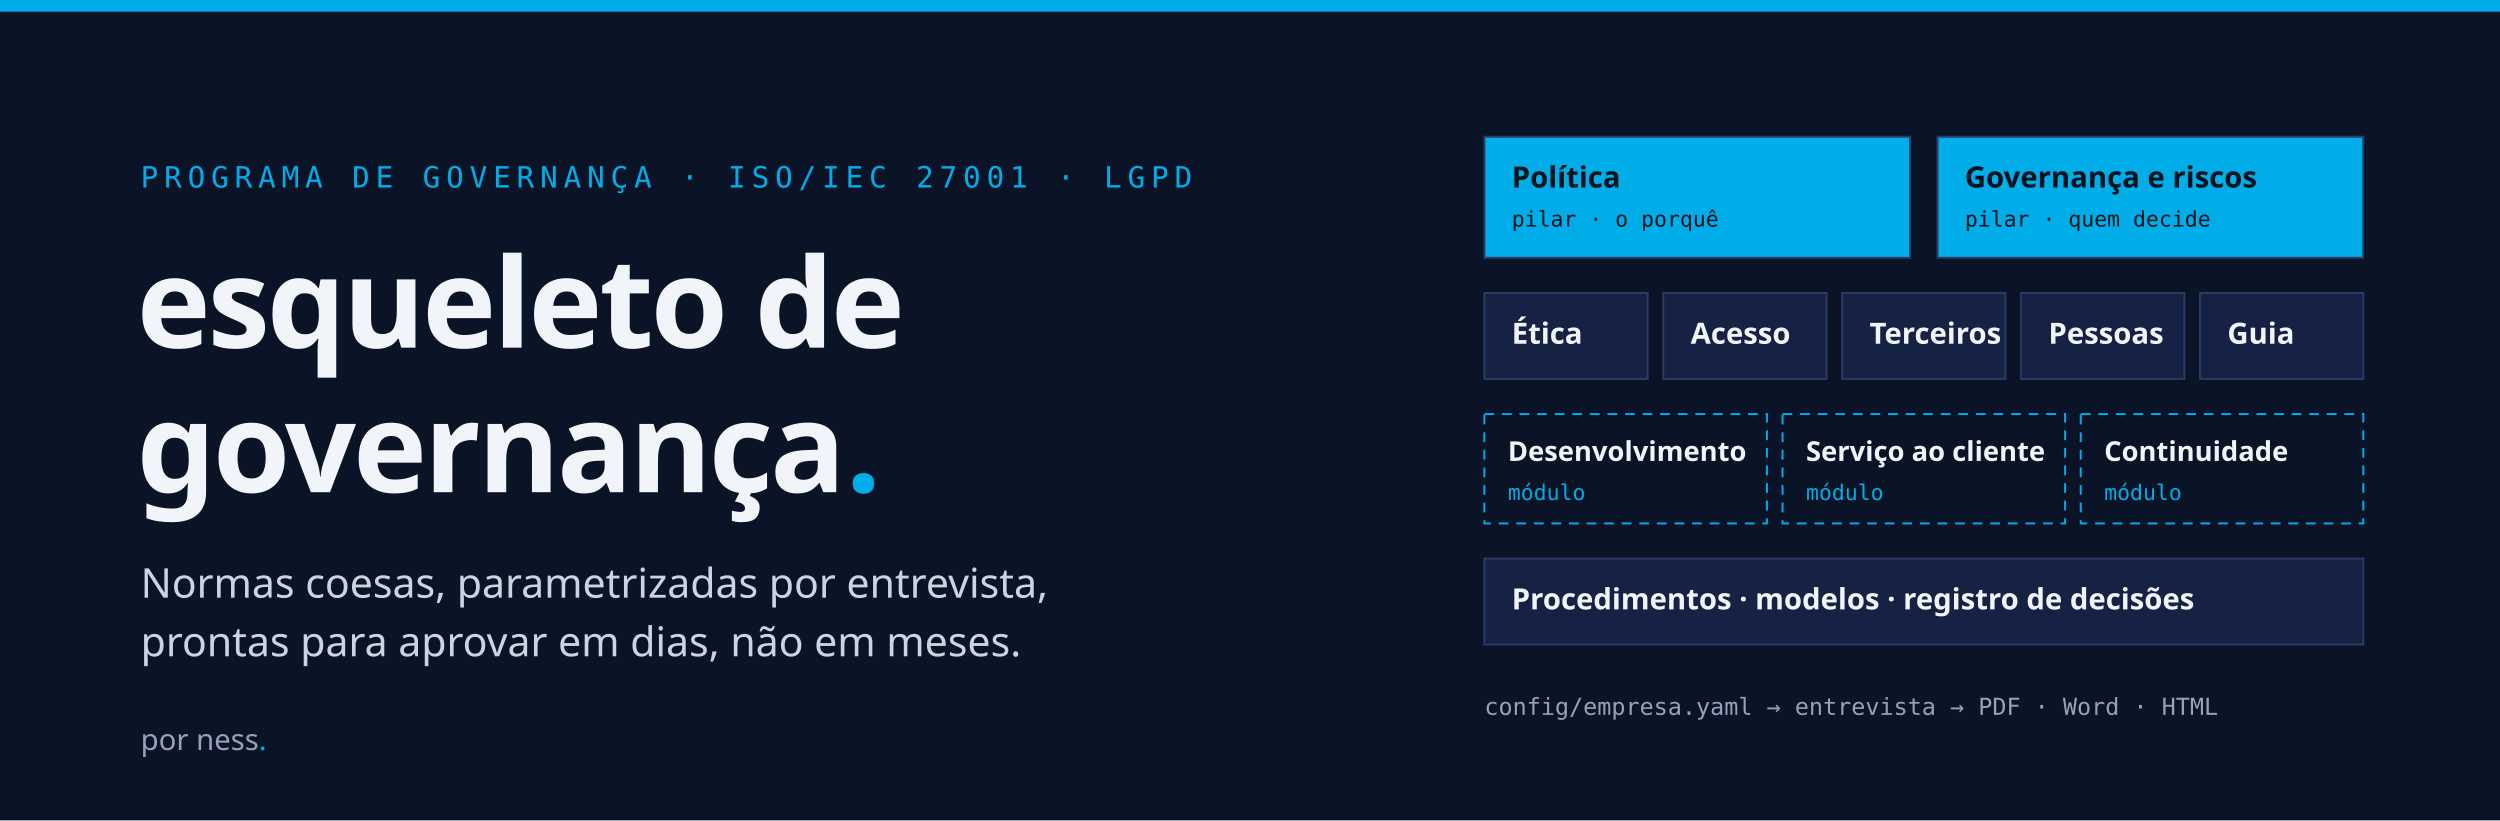
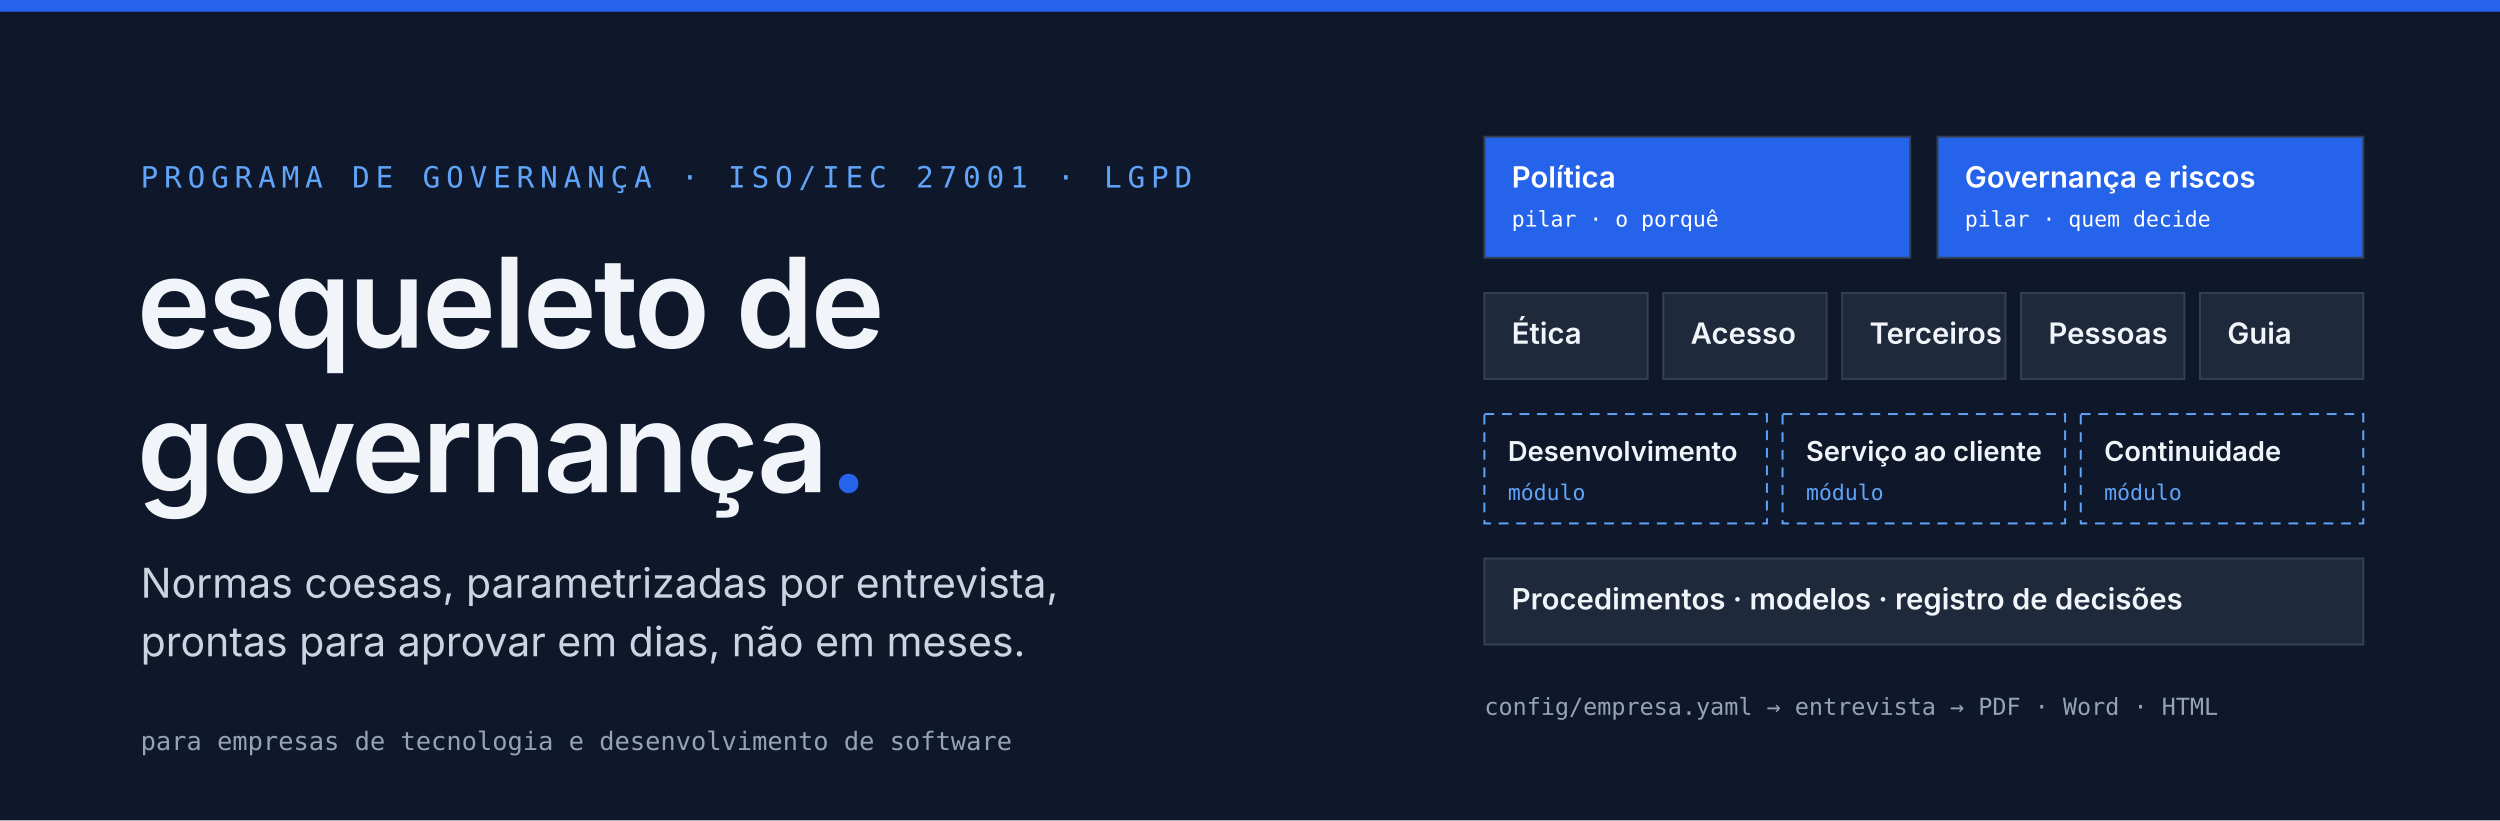
<svg xmlns="http://www.w3.org/2000/svg" width="1280" height="420" viewBox="0 0 1280 420" role="img" aria-label="esqueleto de governança: programa de governança e SGSI pronto para implantar">
-   <rect width="1280" height="420" fill="#0B1326" />
-   <rect x="0" y="0" width="1280" height="6" fill="#00ADE8" />
-   <text x="72" y="96" font-family="'JetBrains Mono', ui-monospace, monospace" font-size="15" letter-spacing="3" fill="#00ADE8">PROGRAMA DE GOVERNANÇA · ISO/IEC 27001 · LGPD</text>
-   <text x="70" y="178" font-family="Montserrat, 'Segoe UI', system-ui, sans-serif" font-size="64" font-weight="600" letter-spacing="-1.5" fill="#F1F5F9">esqueleto de</text>
-   <text x="70" y="252" font-family="Montserrat, 'Segoe UI', system-ui, sans-serif" font-size="64" font-weight="600" letter-spacing="-1.5" fill="#F1F5F9">governança<tspan fill="#00ADE8">.</tspan>
+   <rect width="1280" height="420" fill="#0F172A" />
+   <rect x="0" y="0" width="1280" height="6" fill="#2563EB" />
+   <text x="72" y="96" font-family="'JetBrains Mono', ui-monospace, monospace" font-size="15" letter-spacing="3" fill="#60A5FA">PROGRAMA DE GOVERNANÇA · ISO/IEC 27001 · LGPD</text>
+   <text x="70" y="178" font-family="Inter, 'Segoe UI', system-ui, sans-serif" font-size="64" font-weight="600" letter-spacing="-1.5" fill="#F1F5F9">esqueleto de</text>
+   <text x="70" y="252" font-family="Inter, 'Segoe UI', system-ui, sans-serif" font-size="64" font-weight="600" letter-spacing="-1.5" fill="#F1F5F9">governança<tspan fill="#2563EB">.</tspan>
  </text>
-   <text x="72" y="306" font-family="Montserrat, 'Segoe UI', system-ui, sans-serif" font-size="21" fill="#CBD5E1">Normas coesas, parametrizadas por entrevista,</text>
-   <text x="72" y="336" font-family="Montserrat, 'Segoe UI', system-ui, sans-serif" font-size="21" fill="#CBD5E1">prontas para aprovar em dias, não em meses.</text>
-   <text x="72" y="384" font-family="Montserrat, 'Segoe UI', system-ui, sans-serif" font-size="15" fill="#94A3B8">por ness<tspan fill="#00ADE8">.</tspan>
-   </text>
-   <rect x="760" y="70" width="218" height="62" fill="#00ADE8" stroke="#2A3A63" />
-   <text x="774" y="96" font-family="Montserrat, 'Segoe UI', system-ui, sans-serif" font-size="15" font-weight="600" fill="#04121C">Política</text>
-   <text x="774" y="116" font-family="'JetBrains Mono', ui-monospace, monospace" font-size="11" fill="#04121C">pilar · o porquê</text>
-   <rect x="992" y="70" width="218" height="62" fill="#00ADE8" stroke="#2A3A63" />
-   <text x="1006" y="96" font-family="Montserrat, 'Segoe UI', system-ui, sans-serif" font-size="15" font-weight="600" fill="#04121C">Governança e riscos</text>
-   <text x="1006" y="116" font-family="'JetBrains Mono', ui-monospace, monospace" font-size="11" fill="#04121C">pilar · quem decide</text>
-   <rect x="760.0" y="150" width="83.6" height="44" fill="#162244" stroke="#2A3A63" />
-   <text x="774.0" y="176" font-family="Montserrat, 'Segoe UI', system-ui, sans-serif" font-size="15" font-weight="600" fill="#F1F5F9">Ética</text>
-   <rect x="851.6" y="150" width="83.6" height="44" fill="#162244" stroke="#2A3A63" />
-   <text x="865.6" y="176" font-family="Montserrat, 'Segoe UI', system-ui, sans-serif" font-size="15" font-weight="600" fill="#F1F5F9">Acesso</text>
-   <rect x="943.2" y="150" width="83.6" height="44" fill="#162244" stroke="#2A3A63" />
-   <text x="957.2" y="176" font-family="Montserrat, 'Segoe UI', system-ui, sans-serif" font-size="15" font-weight="600" fill="#F1F5F9">Terceiros</text>
-   <rect x="1034.8" y="150" width="83.6" height="44" fill="#162244" stroke="#2A3A63" />
-   <text x="1048.8" y="176" font-family="Montserrat, 'Segoe UI', system-ui, sans-serif" font-size="15" font-weight="600" fill="#F1F5F9">Pessoas</text>
-   <rect x="1126.4" y="150" width="83.6" height="44" fill="#162244" stroke="#2A3A63" />
-   <text x="1140.4" y="176" font-family="Montserrat, 'Segoe UI', system-ui, sans-serif" font-size="15" font-weight="600" fill="#F1F5F9">Guia</text>
-   <rect x="760.0" y="212" width="144.667" height="56" fill="none" stroke="#00ADE8" stroke-dasharray="5 4" />
-   <text x="772.0" y="236" font-family="Montserrat, 'Segoe UI', system-ui, sans-serif" font-size="14" font-weight="600" fill="#F1F5F9">Desenvolvimento</text>
-   <text x="772.0" y="256" font-family="'JetBrains Mono', ui-monospace, monospace" font-size="11" fill="#00ADE8">módulo</text>
-   <rect x="912.667" y="212" width="144.667" height="56" fill="none" stroke="#00ADE8" stroke-dasharray="5 4" />
-   <text x="924.667" y="236" font-family="Montserrat, 'Segoe UI', system-ui, sans-serif" font-size="14" font-weight="600" fill="#F1F5F9">Serviço ao cliente</text>
-   <text x="924.667" y="256" font-family="'JetBrains Mono', ui-monospace, monospace" font-size="11" fill="#00ADE8">módulo</text>
-   <rect x="1065.333" y="212" width="144.667" height="56" fill="none" stroke="#00ADE8" stroke-dasharray="5 4" />
-   <text x="1077.333" y="236" font-family="Montserrat, 'Segoe UI', system-ui, sans-serif" font-size="14" font-weight="600" fill="#F1F5F9">Continuidade</text>
-   <text x="1077.333" y="256" font-family="'JetBrains Mono', ui-monospace, monospace" font-size="11" fill="#00ADE8">módulo</text>
-   <rect x="760" y="286" width="450" height="44" fill="#162244" stroke="#2A3A63" />
-   <text x="774" y="312" font-family="Montserrat, 'Segoe UI', system-ui, sans-serif" font-size="15" font-weight="600" fill="#F1F5F9">Procedimentos · modelos · registro de decisões</text>
+   <text x="72" y="306" font-family="Inter, 'Segoe UI', system-ui, sans-serif" font-size="21" fill="#CBD5E1">Normas coesas, parametrizadas por entrevista,</text>
+   <text x="72" y="336" font-family="Inter, 'Segoe UI', system-ui, sans-serif" font-size="21" fill="#CBD5E1">prontas para aprovar em dias, não em meses.</text>
+   <text x="72" y="384" font-family="'JetBrains Mono', ui-monospace, monospace" font-size="13" fill="#94A3B8">para empresas de tecnologia e desenvolvimento de software</text>
+   <rect x="760" y="70" width="218" height="62" fill="#2563EB" stroke="#334155" />
+   <text x="774" y="96" font-family="Inter, 'Segoe UI', system-ui, sans-serif" font-size="15" font-weight="600" fill="#FFFFFF">Política</text>
+   <text x="774" y="116" font-family="'JetBrains Mono', ui-monospace, monospace" font-size="11" fill="#FFFFFF">pilar · o porquê</text>
+   <rect x="992" y="70" width="218" height="62" fill="#2563EB" stroke="#334155" />
+   <text x="1006" y="96" font-family="Inter, 'Segoe UI', system-ui, sans-serif" font-size="15" font-weight="600" fill="#FFFFFF">Governança e riscos</text>
+   <text x="1006" y="116" font-family="'JetBrains Mono', ui-monospace, monospace" font-size="11" fill="#FFFFFF">pilar · quem decide</text>
+   <rect x="760.0" y="150" width="83.6" height="44" fill="#1E293B" stroke="#334155" />
+   <text x="774.0" y="176" font-family="Inter, 'Segoe UI', system-ui, sans-serif" font-size="15" font-weight="600" fill="#F1F5F9">Ética</text>
+   <rect x="851.6" y="150" width="83.6" height="44" fill="#1E293B" stroke="#334155" />
+   <text x="865.6" y="176" font-family="Inter, 'Segoe UI', system-ui, sans-serif" font-size="15" font-weight="600" fill="#F1F5F9">Acesso</text>
+   <rect x="943.2" y="150" width="83.6" height="44" fill="#1E293B" stroke="#334155" />
+   <text x="957.2" y="176" font-family="Inter, 'Segoe UI', system-ui, sans-serif" font-size="15" font-weight="600" fill="#F1F5F9">Terceiros</text>
+   <rect x="1034.8" y="150" width="83.6" height="44" fill="#1E293B" stroke="#334155" />
+   <text x="1048.8" y="176" font-family="Inter, 'Segoe UI', system-ui, sans-serif" font-size="15" font-weight="600" fill="#F1F5F9">Pessoas</text>
+   <rect x="1126.4" y="150" width="83.6" height="44" fill="#1E293B" stroke="#334155" />
+   <text x="1140.4" y="176" font-family="Inter, 'Segoe UI', system-ui, sans-serif" font-size="15" font-weight="600" fill="#F1F5F9">Guia</text>
+   <rect x="760.0" y="212" width="144.667" height="56" fill="none" stroke="#60A5FA" stroke-dasharray="5 4" />
+   <text x="772.0" y="236" font-family="Inter, 'Segoe UI', system-ui, sans-serif" font-size="14" font-weight="600" fill="#F1F5F9">Desenvolvimento</text>
+   <text x="772.0" y="256" font-family="'JetBrains Mono', ui-monospace, monospace" font-size="11" fill="#60A5FA">módulo</text>
+   <rect x="912.667" y="212" width="144.667" height="56" fill="none" stroke="#60A5FA" stroke-dasharray="5 4" />
+   <text x="924.667" y="236" font-family="Inter, 'Segoe UI', system-ui, sans-serif" font-size="14" font-weight="600" fill="#F1F5F9">Serviço ao cliente</text>
+   <text x="924.667" y="256" font-family="'JetBrains Mono', ui-monospace, monospace" font-size="11" fill="#60A5FA">módulo</text>
+   <rect x="1065.333" y="212" width="144.667" height="56" fill="none" stroke="#60A5FA" stroke-dasharray="5 4" />
+   <text x="1077.333" y="236" font-family="Inter, 'Segoe UI', system-ui, sans-serif" font-size="14" font-weight="600" fill="#F1F5F9">Continuidade</text>
+   <text x="1077.333" y="256" font-family="'JetBrains Mono', ui-monospace, monospace" font-size="11" fill="#60A5FA">módulo</text>
+   <rect x="760" y="286" width="450" height="44" fill="#1E293B" stroke="#334155" />
+   <text x="774" y="312" font-family="Inter, 'Segoe UI', system-ui, sans-serif" font-size="15" font-weight="600" fill="#F1F5F9">Procedimentos · modelos · registro de decisões</text>
  <text x="760" y="366" font-family="'JetBrains Mono', ui-monospace, monospace" font-size="12" fill="#94A3B8">config/empresa.yaml  →  entrevista  →  PDF · Word · HTML</text>
</svg>
